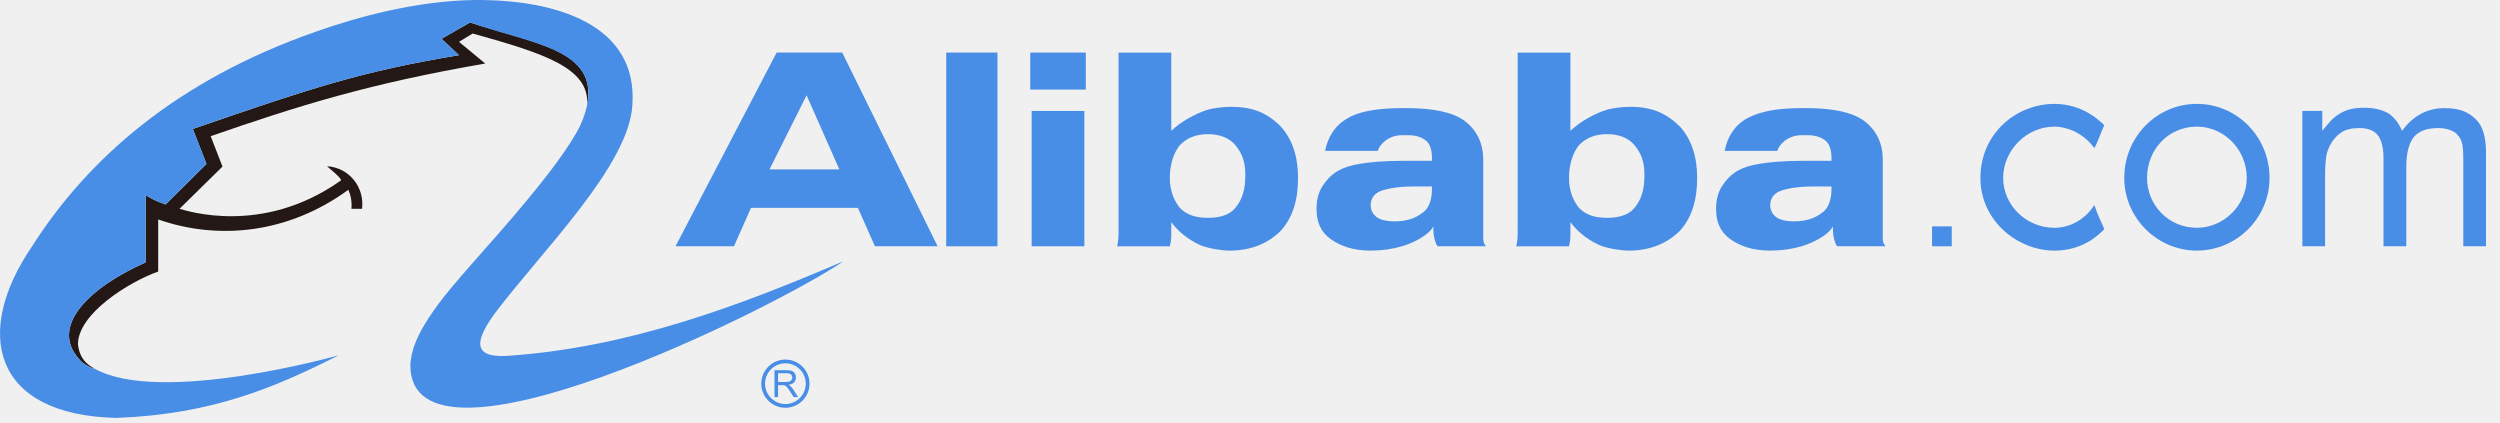
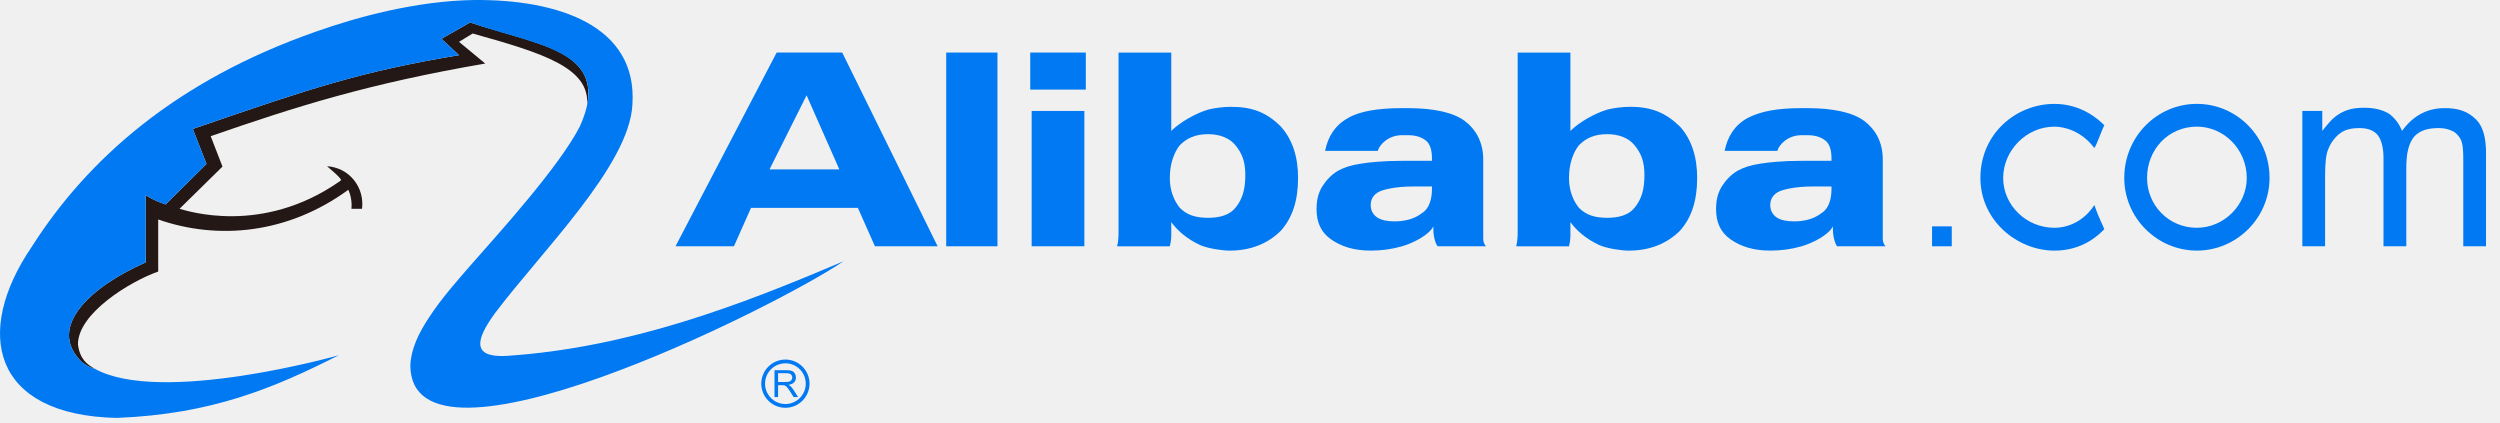
<svg xmlns="http://www.w3.org/2000/svg" xmlns:xlink="http://www.w3.org/1999/xlink" width="142px" height="24px" viewBox="0 0 142 24" version="1.1">
  <defs>
    <polygon id="path-1" points="0 23.738 141.208 23.738 141.208 0 0 0" />
  </defs>
  <g id="Page-1" stroke="none" stroke-width="1" fill="none" fill-rule="evenodd">
    <g id="导航" transform="translate(-101, -1369)">
      <g id="Group-13" transform="translate(101, 1369)">
        <g id="Page-1">
          <path d="M5.358,20.931 C5.164,20.91 4.861,20.737 4.646,20.564 C2.593,18.556 5.229,16.244 8.274,14.905 L8.274,11.082 C8.986,11.536 9.375,11.557 9.397,11.622 L11.729,9.311 L10.952,7.325 C17.777,4.969 20.521,4.062 26.072,3.133 L25.077,2.205 L26.697,1.277 C30.434,2.507 33.955,2.83 33.35,5.962 C33.501,3.847 30.866,3.026 26.849,1.903 L26.072,2.377 L27.562,3.609 C20.91,4.753 16.827,6.05 11.967,7.735 L12.637,9.462 L10.196,11.86 C10.607,11.967 14.861,13.393 19.289,10.303 C19.289,10.303 19.376,10.239 19.376,10.218 C19.247,10.001 18.944,9.763 18.576,9.441 C19.872,9.527 20.715,10.672 20.563,11.86 L19.96,11.86 C20.003,11.47 19.916,11.061 19.786,10.779 C16.352,13.286 12.378,13.653 8.986,12.465 L8.986,15.423 C7.345,16.005 4.408,17.821 4.429,19.57 C4.537,20.413 4.97,20.715 5.358,20.931 L5.358,20.931 Z" id="Fill-1" fill="#231815" />
-           <path d="M19.247,20.175 C15.575,22.032 12.054,23.523 6.633,23.738 C-0.43,23.588 -1.532,18.9 1.816,13.998 C4.97,9.052 9.98,4.58 17.95,1.795 C20.262,0.974 23.653,0.045 26.935,0.001 C31.644,-0.042 36.224,1.427 35.921,5.941 C35.748,9.398 30.759,14.279 28.124,17.777 C27,19.311 26.806,20.304 28.728,20.218 C35.705,19.765 42.034,17.346 47.908,14.84 C43.934,17.539 23.393,27.712 23.307,20.78 C23.329,19.894 23.739,18.965 24.408,17.972 C25.057,16.978 25.964,15.942 26.892,14.884 C28.296,13.285 31.774,9.462 32.94,7.172 C34.906,2.83 30.5,2.615 26.698,1.277 L25.078,2.205 L26.072,3.133 C20.521,4.062 17.778,4.969 10.952,7.324 L11.73,9.311 L9.397,11.621 C9.332,11.557 8.987,11.535 8.274,11.082 L8.274,14.904 C5.229,16.243 2.594,18.556 4.646,20.564 C4.862,20.736 5.164,20.909 5.358,20.931 C9.095,23.049 19.268,20.175 19.247,20.175" id="Fill-3" fill="#498EE6" />
-           <path d="M44.195,21.697 L44.626,21.697 C44.718,21.697 44.789,21.687 44.842,21.671 C44.894,21.65 44.933,21.618 44.96,21.579 C44.985,21.535 45.001,21.493 45.001,21.444 C45.001,21.372 44.972,21.312 44.922,21.265 C44.871,21.22 44.789,21.198 44.677,21.198 L44.195,21.198 L44.195,21.697 Z M43.992,22.555 L43.992,21.027 L44.668,21.027 C44.802,21.027 44.906,21.04 44.975,21.066 C45.048,21.095 45.102,21.142 45.145,21.215 C45.189,21.283 45.209,21.359 45.209,21.444 C45.209,21.552 45.172,21.645 45.104,21.718 C45.033,21.792 44.926,21.838 44.78,21.86 C44.835,21.888 44.874,21.911 44.901,21.935 C44.96,21.991 45.016,22.057 45.067,22.139 L45.333,22.555 L45.079,22.555 L44.881,22.241 C44.821,22.146 44.771,22.077 44.733,22.028 C44.695,21.978 44.661,21.945 44.631,21.927 C44.6,21.906 44.571,21.89 44.539,21.883 C44.517,21.881 44.481,21.878 44.427,21.878 L44.195,21.878 L44.195,22.555 L43.992,22.555 Z" id="Fill-6" fill="#498EE6" />
-           <path d="M44.611,23.162 C45.366,23.162 45.981,22.547 45.981,21.792 C45.981,21.036 45.366,20.423 44.611,20.423 C43.855,20.423 43.241,21.036 43.241,21.792 C43.241,22.547 43.855,23.162 44.611,23.162 M43.454,21.792 C43.454,21.154 43.973,20.636 44.611,20.636 C45.248,20.636 45.767,21.154 45.767,21.792 C45.767,22.429 45.248,22.948 44.611,22.948 C43.973,22.948 43.454,22.429 43.454,21.792" id="Fill-8" fill="#498EE6" />
+           <path d="M19.247,20.175 C15.575,22.032 12.054,23.523 6.633,23.738 C-0.43,23.588 -1.532,18.9 1.816,13.998 C4.97,9.052 9.98,4.58 17.95,1.795 C20.262,0.974 23.653,0.045 26.935,0.001 C31.644,-0.042 36.224,1.427 35.921,5.941 C35.748,9.398 30.759,14.279 28.124,17.777 C27,19.311 26.806,20.304 28.728,20.218 C35.705,19.765 42.034,17.346 47.908,14.84 C43.934,17.539 23.393,27.712 23.307,20.78 C23.329,19.894 23.739,18.965 24.408,17.972 C25.057,16.978 25.964,15.942 26.892,14.884 C28.296,13.285 31.774,9.462 32.94,7.172 C34.906,2.83 30.5,2.615 26.698,1.277 L25.078,2.205 L26.072,3.133 C20.521,4.062 17.778,4.969 10.952,7.324 L11.73,9.311 L9.397,11.621 C9.332,11.557 8.987,11.535 8.274,11.082 L8.274,14.904 C5.229,16.243 2.594,18.556 4.646,20.564 C4.862,20.736 5.164,20.909 5.358,20.931 C9.095,23.049 19.268,20.175 19.247,20.175" id="Fill-3" fill="#0079F2" />
+           <path d="M44.195,21.697 L44.626,21.697 C44.718,21.697 44.789,21.687 44.842,21.671 C44.894,21.65 44.933,21.618 44.96,21.579 C44.985,21.535 45.001,21.493 45.001,21.444 C45.001,21.372 44.972,21.312 44.922,21.265 C44.871,21.22 44.789,21.198 44.677,21.198 L44.195,21.198 L44.195,21.697 Z M43.992,22.555 L43.992,21.027 L44.668,21.027 C44.802,21.027 44.906,21.04 44.975,21.066 C45.048,21.095 45.102,21.142 45.145,21.215 C45.189,21.283 45.209,21.359 45.209,21.444 C45.209,21.552 45.172,21.645 45.104,21.718 C45.033,21.792 44.926,21.838 44.78,21.86 C44.835,21.888 44.874,21.911 44.901,21.935 C44.96,21.991 45.016,22.057 45.067,22.139 L45.333,22.555 L45.079,22.555 L44.881,22.241 C44.821,22.146 44.771,22.077 44.733,22.028 C44.695,21.978 44.661,21.945 44.631,21.927 C44.6,21.906 44.571,21.89 44.539,21.883 C44.517,21.881 44.481,21.878 44.427,21.878 L44.195,21.878 L44.195,22.555 L43.992,22.555 Z" id="Fill-6" fill="#0079F2" />
+           <path d="M44.611,23.162 C45.366,23.162 45.981,22.547 45.981,21.792 C45.981,21.036 45.366,20.423 44.611,20.423 C43.855,20.423 43.241,21.036 43.241,21.792 C43.241,22.547 43.855,23.162 44.611,23.162 M43.454,21.792 C43.454,21.154 43.973,20.636 44.611,20.636 C45.248,20.636 45.767,21.154 45.767,21.792 C45.767,22.429 45.248,22.948 44.611,22.948 C43.973,22.948 43.454,22.429 43.454,21.792" id="Fill-8" fill="#0079F2" />
          <mask id="mask-2" fill="white">
            <use xlink:href="#path-1" />
          </mask>
          <g id="Clip-13" />
-           <polygon id="Fill-12" fill="#498EE6" mask="url(#mask-2)" points="58.598 13.988 61.592 13.988 61.592 6.302 58.598 6.302" />
-           <polygon id="Fill-14" fill="#498EE6" mask="url(#mask-2)" points="58.518 5.089 61.674 5.089 61.674 2.985 58.518 2.985" />
-           <polygon id="Fill-15" fill="#498EE6" mask="url(#mask-2)" points="53.745 13.989 56.656 13.989 56.656 2.985 53.745 2.985" />
-           <path d="M130.773,13.989 L130.773,6.302 L131.905,6.302 L131.905,7.435 C132.23,7.032 132.472,6.709 132.876,6.466 C133.281,6.221 133.702,6.12 134.267,6.12 C134.833,6.12 135.304,6.221 135.708,6.466 C136.03,6.709 136.275,7.032 136.435,7.435 C137.083,6.546 137.891,6.141 138.864,6.141 C139.59,6.141 140.159,6.302 140.643,6.789 C141.048,7.193 141.208,7.841 141.208,8.73 L141.208,13.989 L139.915,13.989 L139.915,9.134 C139.915,8.65 139.9,8.291 139.82,8.048 C139.746,7.803 139.508,7.538 139.328,7.457 C139.117,7.354 138.864,7.274 138.541,7.274 C137.974,7.274 137.481,7.372 137.124,7.76 C136.799,8.164 136.678,8.73 136.678,9.54 L136.678,13.989 L135.383,13.989 L135.383,8.974 C135.383,8.407 135.268,7.951 135.06,7.678 C134.833,7.407 134.495,7.274 134.006,7.274 C133.602,7.274 133.22,7.349 132.945,7.553 C132.702,7.714 132.412,8.058 132.268,8.42 C132.108,8.744 132.065,9.298 132.065,10.025 L132.065,13.989 L130.773,13.989 Z" id="Fill-16" fill="#498EE6" mask="url(#mask-2)" />
-           <path d="M119.524,13.02 C119.203,13.341 118.312,14.235 116.693,14.235 C114.589,14.235 112.487,12.534 112.487,10.107 C112.487,7.596 114.509,5.901 116.693,5.901 C118.229,5.901 119.203,6.79 119.524,7.112 C119.363,7.436 119.12,8.165 118.959,8.408 C118.229,7.436 117.259,7.194 116.693,7.194 C115.076,7.194 113.78,8.569 113.78,10.107 C113.78,11.645 115.076,12.938 116.693,12.938 C117.501,12.938 118.392,12.534 118.959,11.645 C119.203,12.371 119.442,12.777 119.524,13.02" id="Fill-17" fill="#498EE6" mask="url(#mask-2)" />
-           <polygon id="Fill-18" fill="#498EE6" mask="url(#mask-2)" points="109.741 13.989 110.86 13.989 110.86 12.857 109.741 12.857" />
-           <path d="M43.709,9.62 L45.814,5.414 L47.674,9.62 L43.709,9.62 Z M47.838,2.985 L44.114,2.985 L38.369,13.989 L41.687,13.989 L42.659,11.806 L48.727,11.806 L49.696,13.989 L53.257,13.989 L47.838,2.985 Z" id="Fill-19" fill="#498EE6" mask="url(#mask-2)" />
-           <path d="M70.168,11.806 C69.846,12.211 69.278,12.372 68.63,12.372 C67.903,12.372 67.418,12.211 67.013,11.806 C66.688,11.402 66.445,10.834 66.445,10.108 C66.445,9.298 66.688,8.651 67.013,8.247 C67.418,7.841 67.9,7.62 68.629,7.62 C69.273,7.62 69.846,7.841 70.168,8.247 C70.573,8.731 70.734,9.216 70.734,9.946 C70.734,10.753 70.573,11.321 70.168,11.806 M72.757,7.194 C71.963,6.397 71.144,6.067 69.93,6.067 C69.444,6.067 68.956,6.142 68.63,6.222 C67.886,6.444 67.013,6.952 66.528,7.436 L66.528,2.986 L63.533,2.986 L63.533,12.292 L63.533,13.1 C63.533,13.342 63.533,13.668 63.453,13.99 L66.445,13.99 C66.484,13.843 66.519,13.658 66.528,13.425 L66.528,12.615 C66.876,13.094 67.4,13.563 68.177,13.925 C68.647,14.123 69.439,14.235 69.846,14.235 C71.058,14.235 72.029,13.827 72.757,13.1 C73.406,12.372 73.73,11.402 73.73,10.108 C73.73,8.893 73.406,7.922 72.757,7.194" id="Fill-20" fill="#498EE6" mask="url(#mask-2)" />
-           <path d="M92.838,11.806 C92.515,12.211 91.948,12.372 91.303,12.372 C90.574,12.372 90.089,12.211 89.684,11.806 C89.36,11.402 89.119,10.834 89.119,10.108 C89.119,9.298 89.36,8.651 89.684,8.247 C90.089,7.841 90.57,7.62 91.3,7.62 C91.946,7.62 92.515,7.841 92.838,8.247 C93.243,8.731 93.404,9.216 93.404,9.946 C93.404,10.753 93.243,11.321 92.838,11.806 M95.427,7.194 C94.625,6.411 93.814,6.067 92.6,6.067 C92.116,6.067 91.626,6.142 91.303,6.222 C90.558,6.444 89.684,6.952 89.199,7.436 L89.199,2.986 L86.204,2.986 L86.204,12.292 L86.204,13.1 C86.204,13.342 86.204,13.668 86.123,13.99 L89.119,13.99 C89.157,13.843 89.191,13.658 89.199,13.425 L89.199,12.615 C89.546,13.094 90.071,13.563 90.848,13.925 C91.319,14.123 92.111,14.235 92.515,14.235 C93.729,14.235 94.699,13.827 95.427,13.1 C96.075,12.372 96.399,11.402 96.399,10.108 C96.399,8.893 96.075,7.922 95.427,7.194" id="Fill-21" fill="#498EE6" mask="url(#mask-2)" />
-           <path d="M81.335,10.753 C81.335,11.32 81.171,11.806 80.849,12.049 C80.525,12.292 80.238,12.448 79.753,12.529 C79.636,12.556 79.431,12.574 79.224,12.574 C78.819,12.574 78.469,12.512 78.22,12.35 C78.004,12.197 77.855,11.967 77.855,11.645 C77.855,11.238 78.102,10.933 78.568,10.798 C78.815,10.728 79.152,10.655 79.595,10.619 C80.013,10.583 80.525,10.592 81.171,10.592 L81.335,10.592 L81.335,10.753 Z M84.247,13.585 L84.247,13.02 L84.247,9.054 C84.247,8.085 83.841,7.356 83.195,6.869 C82.547,6.383 81.415,6.142 79.96,6.142 L79.636,6.142 C78.259,6.142 77.192,6.325 76.561,6.709 C75.831,7.112 75.427,7.761 75.266,8.569 L78.259,8.569 C78.34,8.246 78.836,7.674 79.636,7.679 C79.715,7.68 79.798,7.679 79.96,7.679 C80.443,7.679 80.756,7.794 81.012,8.002 C81.243,8.197 81.335,8.569 81.335,8.975 L81.335,9.054 L81.335,9.135 L79.96,9.135 L79.636,9.135 C78.585,9.135 77.774,9.216 77.289,9.298 C76.723,9.379 76.338,9.516 75.994,9.702 C75.589,9.945 75.326,10.251 75.103,10.592 C74.861,10.995 74.78,11.401 74.78,11.887 C74.78,12.614 75.023,13.181 75.589,13.585 C76.157,13.989 76.883,14.234 77.855,14.234 C78.503,14.234 79.067,14.151 79.636,13.989 C80.3,13.795 81.171,13.342 81.415,12.858 L81.415,13.02 C81.415,13.517 81.577,13.91 81.659,13.989 L84.408,13.989 C84.327,13.91 84.247,13.747 84.247,13.585 L84.247,13.585 Z" id="Fill-22" fill="#498EE6" mask="url(#mask-2)" />
-           <path d="M104.028,10.753 C104.028,11.32 103.865,11.806 103.541,12.049 C103.217,12.292 102.931,12.448 102.445,12.529 C102.331,12.556 102.123,12.574 101.916,12.574 C101.51,12.574 101.163,12.512 100.912,12.35 C100.696,12.197 100.549,11.967 100.549,11.645 C100.549,11.238 100.797,10.933 101.262,10.798 C101.507,10.728 101.845,10.655 102.286,10.619 C102.706,10.583 103.217,10.592 103.865,10.592 L104.028,10.592 L104.028,10.753 Z M106.941,13.585 L106.941,13.02 L106.941,9.054 C106.941,8.085 106.535,7.356 105.888,6.869 C105.239,6.383 104.109,6.142 102.652,6.142 L102.328,6.142 C100.954,6.142 99.995,6.319 99.253,6.709 C98.525,7.112 98.122,7.761 97.96,8.569 L100.954,8.569 C101.033,8.246 101.529,7.674 102.328,7.679 C102.408,7.68 102.489,7.679 102.652,7.679 C103.137,7.679 103.448,7.794 103.704,8.002 C103.935,8.197 104.028,8.569 104.028,8.975 L104.028,9.054 L104.028,9.135 L102.652,9.135 L102.328,9.135 C101.277,9.135 100.466,9.216 99.982,9.298 C99.415,9.379 99.03,9.516 98.687,9.702 C98.282,9.945 98.018,10.251 97.798,10.592 C97.553,10.995 97.473,11.401 97.473,11.887 C97.473,12.614 97.716,13.181 98.282,13.585 C98.849,13.989 99.577,14.234 100.549,14.234 C101.196,14.234 101.762,14.151 102.328,13.989 C102.992,13.795 103.865,13.342 104.109,12.858 L104.109,13.02 C104.109,13.517 104.271,13.91 104.35,13.989 L107.102,13.989 C107.02,13.91 106.941,13.747 106.941,13.585 L106.941,13.585 Z" id="Fill-23" fill="#498EE6" mask="url(#mask-2)" />
-           <path d="M124.783,12.938 C123.165,12.938 121.953,11.644 121.953,10.107 C121.953,8.489 123.165,7.193 124.783,7.193 C126.322,7.193 127.616,8.489 127.616,10.107 C127.616,11.644 126.322,12.938 124.783,12.938 M124.783,5.9 C122.518,5.9 120.658,7.76 120.658,10.107 C120.658,12.371 122.518,14.234 124.783,14.234 C127.048,14.234 128.91,12.371 128.91,10.107 C128.91,7.76 127.048,5.9 124.783,5.9" id="Fill-24" fill="#498EE6" mask="url(#mask-2)" />
+           <polygon id="Fill-12" fill="#0079F2" mask="url(#mask-2)" points="58.598 13.988 61.592 13.988 61.592 6.302 58.598 6.302" />
+           <polygon id="Fill-14" fill="#0079F2" mask="url(#mask-2)" points="58.518 5.089 61.674 5.089 61.674 2.985 58.518 2.985" />
+           <polygon id="Fill-15" fill="#0079F2" mask="url(#mask-2)" points="53.745 13.989 56.656 13.989 56.656 2.985 53.745 2.985" />
+           <path d="M130.773,13.989 L130.773,6.302 L131.905,6.302 L131.905,7.435 C132.23,7.032 132.472,6.709 132.876,6.466 C133.281,6.221 133.702,6.12 134.267,6.12 C134.833,6.12 135.304,6.221 135.708,6.466 C136.03,6.709 136.275,7.032 136.435,7.435 C137.083,6.546 137.891,6.141 138.864,6.141 C139.59,6.141 140.159,6.302 140.643,6.789 C141.048,7.193 141.208,7.841 141.208,8.73 L141.208,13.989 L139.915,13.989 L139.915,9.134 C139.915,8.65 139.9,8.291 139.82,8.048 C139.746,7.803 139.508,7.538 139.328,7.457 C139.117,7.354 138.864,7.274 138.541,7.274 C137.974,7.274 137.481,7.372 137.124,7.76 C136.799,8.164 136.678,8.73 136.678,9.54 L136.678,13.989 L135.383,13.989 L135.383,8.974 C135.383,8.407 135.268,7.951 135.06,7.678 C134.833,7.407 134.495,7.274 134.006,7.274 C133.602,7.274 133.22,7.349 132.945,7.553 C132.702,7.714 132.412,8.058 132.268,8.42 C132.108,8.744 132.065,9.298 132.065,10.025 L132.065,13.989 L130.773,13.989 Z" id="Fill-16" fill="#0079F2" mask="url(#mask-2)" />
+           <path d="M119.524,13.02 C119.203,13.341 118.312,14.235 116.693,14.235 C114.589,14.235 112.487,12.534 112.487,10.107 C112.487,7.596 114.509,5.901 116.693,5.901 C118.229,5.901 119.203,6.79 119.524,7.112 C119.363,7.436 119.12,8.165 118.959,8.408 C118.229,7.436 117.259,7.194 116.693,7.194 C115.076,7.194 113.78,8.569 113.78,10.107 C113.78,11.645 115.076,12.938 116.693,12.938 C117.501,12.938 118.392,12.534 118.959,11.645 C119.203,12.371 119.442,12.777 119.524,13.02" id="Fill-17" fill="#0079F2" mask="url(#mask-2)" />
+           <polygon id="Fill-18" fill="#0079F2" mask="url(#mask-2)" points="109.741 13.989 110.86 13.989 110.86 12.857 109.741 12.857" />
+           <path d="M43.709,9.62 L45.814,5.414 L47.674,9.62 L43.709,9.62 Z M47.838,2.985 L44.114,2.985 L38.369,13.989 L41.687,13.989 L42.659,11.806 L48.727,11.806 L49.696,13.989 L53.257,13.989 L47.838,2.985 Z" id="Fill-19" fill="#0079F2" mask="url(#mask-2)" />
+           <path d="M70.168,11.806 C69.846,12.211 69.278,12.372 68.63,12.372 C67.903,12.372 67.418,12.211 67.013,11.806 C66.688,11.402 66.445,10.834 66.445,10.108 C66.445,9.298 66.688,8.651 67.013,8.247 C67.418,7.841 67.9,7.62 68.629,7.62 C69.273,7.62 69.846,7.841 70.168,8.247 C70.573,8.731 70.734,9.216 70.734,9.946 C70.734,10.753 70.573,11.321 70.168,11.806 M72.757,7.194 C71.963,6.397 71.144,6.067 69.93,6.067 C69.444,6.067 68.956,6.142 68.63,6.222 C67.886,6.444 67.013,6.952 66.528,7.436 L66.528,2.986 L63.533,2.986 L63.533,12.292 L63.533,13.1 C63.533,13.342 63.533,13.668 63.453,13.99 L66.445,13.99 C66.484,13.843 66.519,13.658 66.528,13.425 L66.528,12.615 C66.876,13.094 67.4,13.563 68.177,13.925 C68.647,14.123 69.439,14.235 69.846,14.235 C71.058,14.235 72.029,13.827 72.757,13.1 C73.406,12.372 73.73,11.402 73.73,10.108 C73.73,8.893 73.406,7.922 72.757,7.194" id="Fill-20" fill="#0079F2" mask="url(#mask-2)" />
+           <path d="M92.838,11.806 C92.515,12.211 91.948,12.372 91.303,12.372 C90.574,12.372 90.089,12.211 89.684,11.806 C89.36,11.402 89.119,10.834 89.119,10.108 C89.119,9.298 89.36,8.651 89.684,8.247 C90.089,7.841 90.57,7.62 91.3,7.62 C91.946,7.62 92.515,7.841 92.838,8.247 C93.243,8.731 93.404,9.216 93.404,9.946 C93.404,10.753 93.243,11.321 92.838,11.806 M95.427,7.194 C94.625,6.411 93.814,6.067 92.6,6.067 C92.116,6.067 91.626,6.142 91.303,6.222 C90.558,6.444 89.684,6.952 89.199,7.436 L89.199,2.986 L86.204,2.986 L86.204,12.292 L86.204,13.1 C86.204,13.342 86.204,13.668 86.123,13.99 L89.119,13.99 C89.157,13.843 89.191,13.658 89.199,13.425 L89.199,12.615 C89.546,13.094 90.071,13.563 90.848,13.925 C91.319,14.123 92.111,14.235 92.515,14.235 C93.729,14.235 94.699,13.827 95.427,13.1 C96.075,12.372 96.399,11.402 96.399,10.108 C96.399,8.893 96.075,7.922 95.427,7.194" id="Fill-21" fill="#0079F2" mask="url(#mask-2)" />
+           <path d="M81.335,10.753 C81.335,11.32 81.171,11.806 80.849,12.049 C80.525,12.292 80.238,12.448 79.753,12.529 C79.636,12.556 79.431,12.574 79.224,12.574 C78.819,12.574 78.469,12.512 78.22,12.35 C78.004,12.197 77.855,11.967 77.855,11.645 C77.855,11.238 78.102,10.933 78.568,10.798 C78.815,10.728 79.152,10.655 79.595,10.619 C80.013,10.583 80.525,10.592 81.171,10.592 L81.335,10.592 L81.335,10.753 Z M84.247,13.585 L84.247,13.02 L84.247,9.054 C84.247,8.085 83.841,7.356 83.195,6.869 C82.547,6.383 81.415,6.142 79.96,6.142 L79.636,6.142 C78.259,6.142 77.192,6.325 76.561,6.709 C75.831,7.112 75.427,7.761 75.266,8.569 L78.259,8.569 C78.34,8.246 78.836,7.674 79.636,7.679 C79.715,7.68 79.798,7.679 79.96,7.679 C80.443,7.679 80.756,7.794 81.012,8.002 C81.243,8.197 81.335,8.569 81.335,8.975 L81.335,9.054 L81.335,9.135 L79.96,9.135 L79.636,9.135 C78.585,9.135 77.774,9.216 77.289,9.298 C76.723,9.379 76.338,9.516 75.994,9.702 C75.589,9.945 75.326,10.251 75.103,10.592 C74.861,10.995 74.78,11.401 74.78,11.887 C74.78,12.614 75.023,13.181 75.589,13.585 C76.157,13.989 76.883,14.234 77.855,14.234 C78.503,14.234 79.067,14.151 79.636,13.989 C80.3,13.795 81.171,13.342 81.415,12.858 L81.415,13.02 C81.415,13.517 81.577,13.91 81.659,13.989 L84.408,13.989 C84.327,13.91 84.247,13.747 84.247,13.585 L84.247,13.585 Z" id="Fill-22" fill="#0079F2" mask="url(#mask-2)" />
+           <path d="M104.028,10.753 C104.028,11.32 103.865,11.806 103.541,12.049 C103.217,12.292 102.931,12.448 102.445,12.529 C102.331,12.556 102.123,12.574 101.916,12.574 C101.51,12.574 101.163,12.512 100.912,12.35 C100.696,12.197 100.549,11.967 100.549,11.645 C100.549,11.238 100.797,10.933 101.262,10.798 C101.507,10.728 101.845,10.655 102.286,10.619 C102.706,10.583 103.217,10.592 103.865,10.592 L104.028,10.592 L104.028,10.753 Z M106.941,13.585 L106.941,13.02 L106.941,9.054 C106.941,8.085 106.535,7.356 105.888,6.869 C105.239,6.383 104.109,6.142 102.652,6.142 L102.328,6.142 C100.954,6.142 99.995,6.319 99.253,6.709 C98.525,7.112 98.122,7.761 97.96,8.569 L100.954,8.569 C101.033,8.246 101.529,7.674 102.328,7.679 C102.408,7.68 102.489,7.679 102.652,7.679 C103.137,7.679 103.448,7.794 103.704,8.002 C103.935,8.197 104.028,8.569 104.028,8.975 L104.028,9.054 L104.028,9.135 L102.652,9.135 L102.328,9.135 C101.277,9.135 100.466,9.216 99.982,9.298 C99.415,9.379 99.03,9.516 98.687,9.702 C98.282,9.945 98.018,10.251 97.798,10.592 C97.553,10.995 97.473,11.401 97.473,11.887 C97.473,12.614 97.716,13.181 98.282,13.585 C98.849,13.989 99.577,14.234 100.549,14.234 C101.196,14.234 101.762,14.151 102.328,13.989 C102.992,13.795 103.865,13.342 104.109,12.858 L104.109,13.02 C104.109,13.517 104.271,13.91 104.35,13.989 L107.102,13.989 C107.02,13.91 106.941,13.747 106.941,13.585 L106.941,13.585 Z" id="Fill-23" fill="#0079F2" mask="url(#mask-2)" />
+           <path d="M124.783,12.938 C123.165,12.938 121.953,11.644 121.953,10.107 C121.953,8.489 123.165,7.193 124.783,7.193 C126.322,7.193 127.616,8.489 127.616,10.107 C127.616,11.644 126.322,12.938 124.783,12.938 M124.783,5.9 C122.518,5.9 120.658,7.76 120.658,10.107 C120.658,12.371 122.518,14.234 124.783,14.234 C127.048,14.234 128.91,12.371 128.91,10.107 C128.91,7.76 127.048,5.9 124.783,5.9" id="Fill-24" fill="#0079F2" mask="url(#mask-2)" />
        </g>
      </g>
    </g>
  </g>
</svg>
